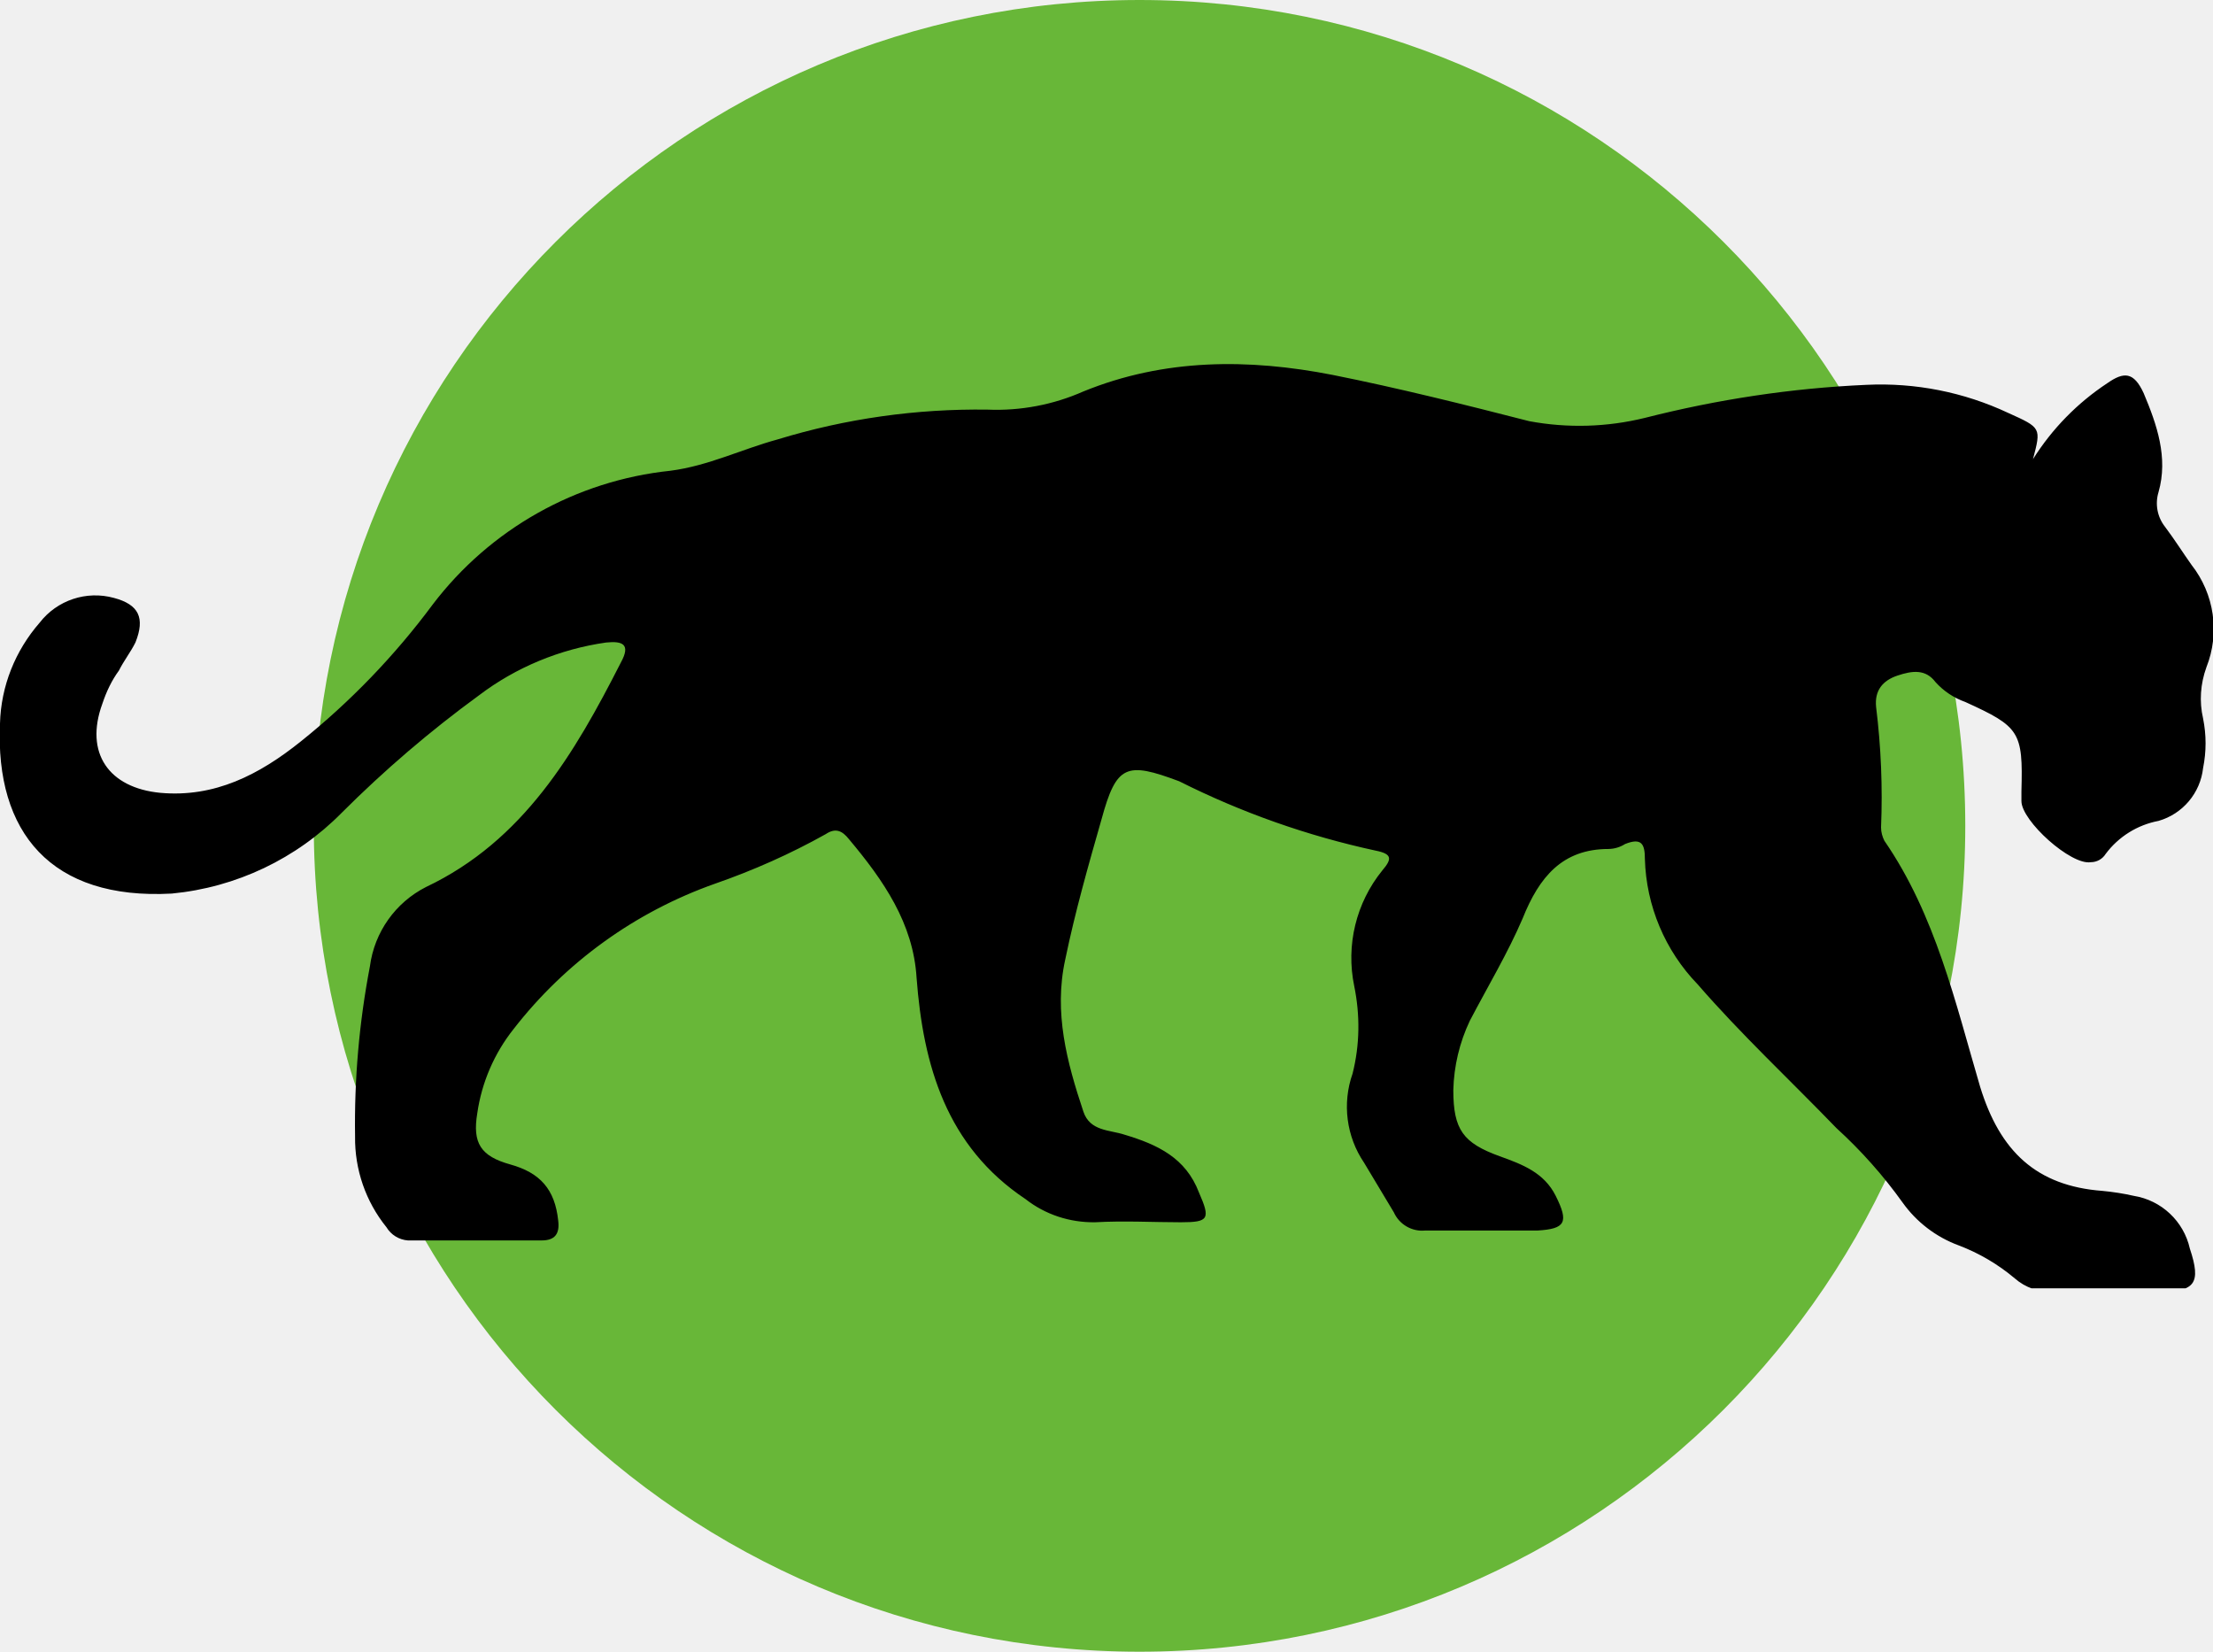
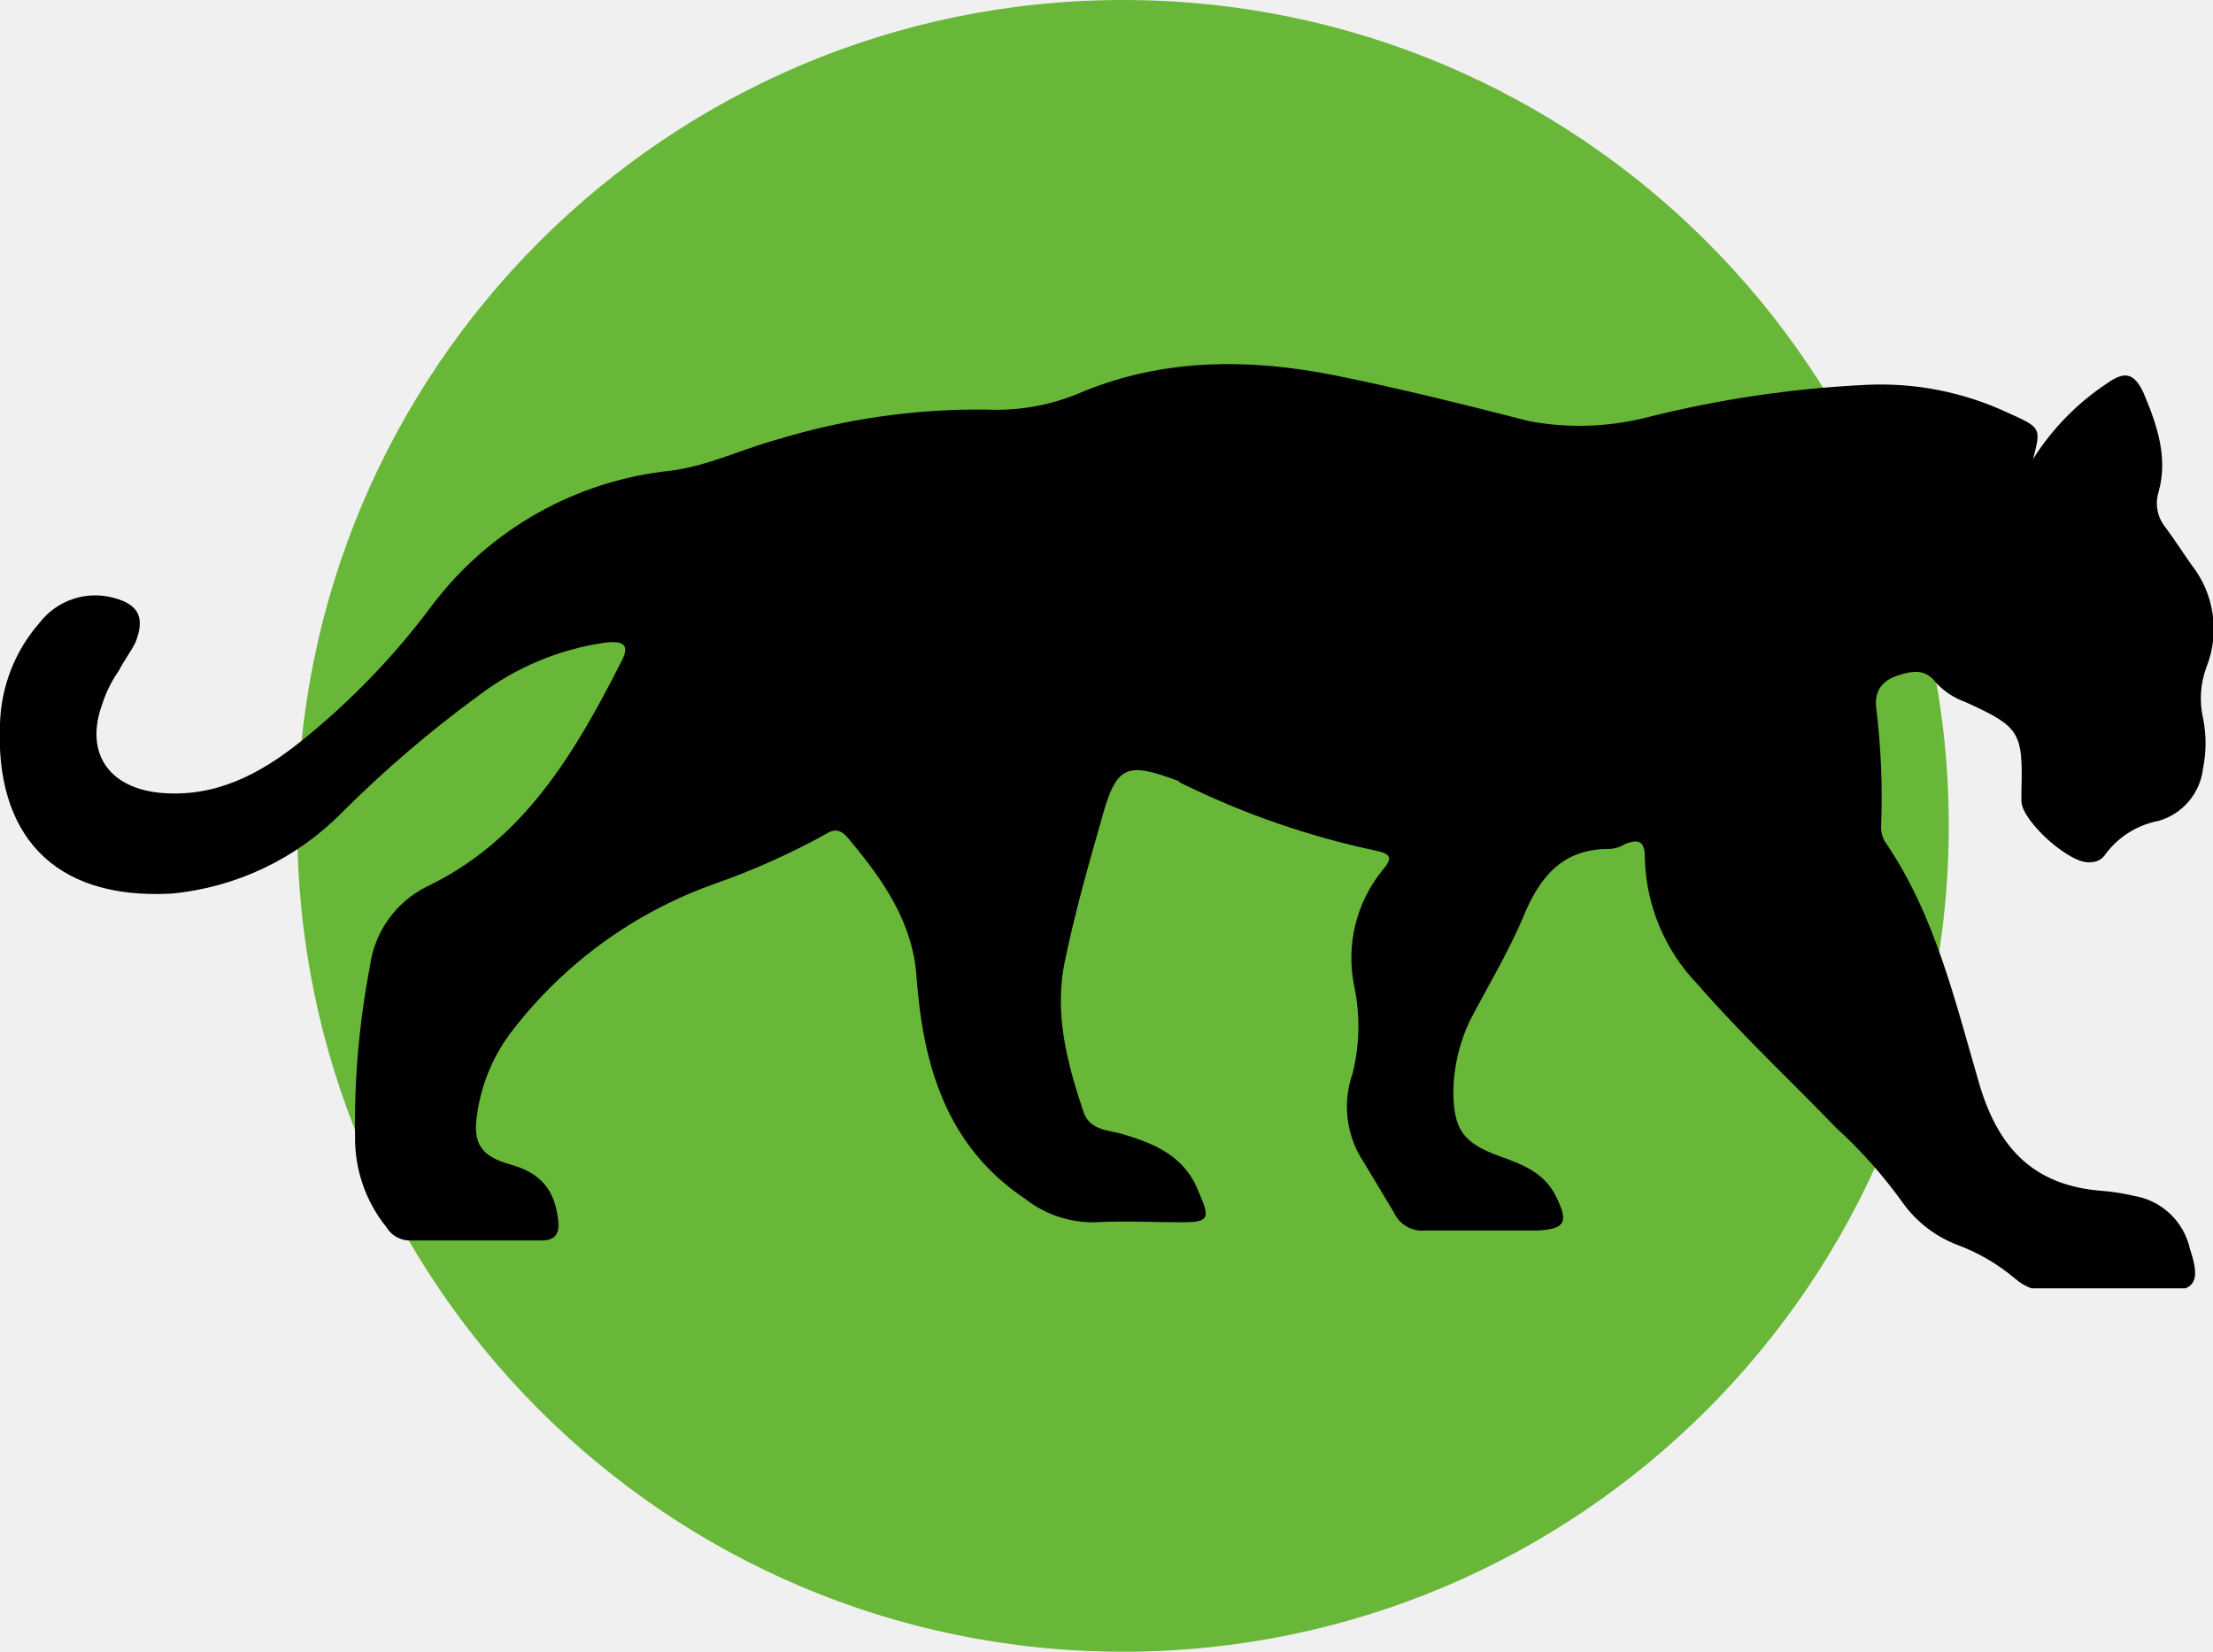
- <svg xmlns="http://www.w3.org/2000/svg" width="67" height="50" fill="none" viewBox="0 0 67 50">
-   <circle cx="34.5" cy="25" r="25" fill="#68B738" />
+ <svg xmlns="http://www.w3.org/2000/svg" width="268" height="200" fill="none" viewBox="0 0 268 200">
+   <circle cx="136" cy="100" r="100" fill="#68B738" />
  <g clip-path="url(#a)">
-     <path fill="#000" d="M61.55 13.9a7.6 7.6 0 0 1 2.25-2.3c.5-.35.8-.35 1.1.3.4.95.75 1.95.45 3a1.15 1.15 0 0 0 .2 1.05c.3.4.55.8.8 1.15a3.14 3.14 0 0 1 .45 3.1c-.18.5-.22 1.03-.1 1.55.1.5.1 1 0 1.5a1.88 1.88 0 0 1-1.35 1.6 2.6 2.6 0 0 0-1.6 1 .53.53 0 0 1-.45.25c-.6.1-2.1-1.25-2.1-1.85v-.3c.05-1.8-.05-1.95-1.7-2.7a2.2 2.2 0 0 1-.9-.6c-.3-.4-.7-.35-1.15-.2-.45.15-.7.45-.65.95.15 1.21.2 2.43.15 3.65 0 .14.04.28.1.4 1.55 2.25 2.15 4.9 2.9 7.45.6 1.95 1.7 3 3.7 3.15.32.03.64.08.95.15a2.08 2.08 0 0 1 1.7 1.6c.35 1.05.15 1.3-.9 1.3h-3.25c-.42.02-.83-.12-1.15-.4a5.86 5.86 0 0 0-1.7-1 3.63 3.63 0 0 1-1.7-1.3 14.3 14.3 0 0 0-2-2.25c-1.4-1.45-2.9-2.85-4.2-4.35a5.69 5.69 0 0 1-1.6-3.8c0-.45-.1-.65-.6-.45a.96.96 0 0 1-.5.15c-1.4 0-2.1.85-2.6 2.1-.45 1.05-1.05 2.05-1.6 3.1A5.2 5.2 0 0 0 44 33c0 1.2.3 1.6 1.4 2 .7.25 1.35.5 1.7 1.2.4.8.3 1-.55 1.05h-3.4a.94.94 0 0 1-.95-.55l-.9-1.5a3.02 3.02 0 0 1-.35-2.7c.22-.87.23-1.77.05-2.65a4.2 4.2 0 0 1 .85-3.5c.3-.35.3-.5-.2-.6a25.03 25.03 0 0 1-5.95-2.1c-1.6-.6-1.9-.5-2.35 1.15-.4 1.4-.8 2.8-1.1 4.25-.35 1.6.05 3.1.55 4.6.2.6.8.55 1.25.7 1 .3 1.85.7 2.25 1.75.35.8.3.9-.55.9-.85 0-1.7-.05-2.6 0-.76.01-1.5-.23-2.1-.7-2.4-1.6-3.1-4.05-3.3-6.7-.1-1.65-1-2.95-2.05-4.2-.2-.25-.4-.35-.7-.15-1.07.6-2.2 1.1-3.35 1.5a13.35 13.35 0 0 0-6.1 4.4 5.31 5.31 0 0 0-1.1 2.55c-.15.9.1 1.3 1 1.55s1.35.75 1.45 1.7c.05.4-.1.6-.5.6h-4.05a.83.83 0 0 1-.65-.4 4.28 4.28 0 0 1-.95-2.75 25.3 25.3 0 0 1 .45-5.15 3.15 3.15 0 0 1 1.7-2.4c2.95-1.4 4.5-4.05 5.9-6.8.3-.55.05-.65-.45-.6-1.4.2-2.73.75-3.85 1.6a35.3 35.3 0 0 0-4.15 3.55 8.34 8.34 0 0 1-5.15 2.45c-3.65.2-5.35-1.85-5.2-5.15.03-1.13.46-2.2 1.2-3.05a2.13 2.13 0 0 1 2.25-.75c.75.2.95.6.65 1.35-.15.3-.35.55-.5.85-.22.3-.38.64-.5 1-.55 1.5.2 2.55 1.75 2.7 1.65.15 3-.55 4.25-1.55 1.5-1.2 2.85-2.6 4-4.15a10.4 10.4 0 0 1 7.2-4.05c1.15-.15 2.15-.65 3.25-.95 2.06-.63 4.2-.93 6.35-.9a6.5 6.5 0 0 0 2.9-.55c2.45-1 5-1 7.55-.5 2 .4 4 .9 5.95 1.4a8.3 8.3 0 0 0 3.5-.1c2.2-.56 4.44-.9 6.7-1a9.08 9.08 0 0 1 4.3.85c1 .45 1 .45.75 1.4Z" />
+     <path fill="#000" d="M246.2 55.6c2.309-3.674 5.378-6.811 9-9.2 2-1.4 3.2-1.4 4.4 1.2 1.6 3.8 3 7.8 1.8 12-.218.712-.26 1.467-.12 2.199.139.732.455 1.419.92 2.001 1.2 1.6 2.2 3.2 3.2 4.6 1.361 1.728 2.244 3.783 2.56 5.959.316 2.176.054 4.398-.76 6.441-.734 1.984-.873 4.138-.4 6.2.4 1.98.4 4.02 0 6-.162 1.483-.762 2.884-1.724 4.024-.961 1.14-2.241 1.967-3.676 2.376-2.558.487-4.841 1.914-6.4 4-.189.307-.454.561-.769.736-.315.175-.67.266-1.031.264-2.4.4-8.4-5-8.4-7.4v-1.2c.2-7.2-.2-7.8-6.8-10.8-1.381-.487-2.619-1.312-3.6-2.4-1.2-1.6-2.8-1.4-4.6-.8-1.8.6-2.8 1.8-2.6 3.8.603 4.842.804 9.725.6 14.6.013.556.15 1.103.4 1.6 6.2 9 8.6 19.6 11.6 29.8 2.4 7.8 6.8 12 14.8 12.6 1.28.102 2.551.303 3.8.6 1.644.264 3.17 1.015 4.383 2.156 1.212 1.141 2.054 2.619 2.417 4.244 1.4 4.2.6 5.2-3.6 5.2h-13c-1.683.085-3.333-.489-4.6-1.6-2.024-1.708-4.323-3.061-6.8-4-2.738-1.011-5.107-2.823-6.8-5.2-2.343-3.273-5.024-6.29-8-9-5.6-5.8-11.6-11.4-16.8-17.4-3.959-4.088-6.242-9.512-6.4-15.2 0-1.8-.4-2.6-2.4-1.8-.599.38-1.291.587-2 .6-5.6 0-8.4 3.4-10.4 8.4-1.8 4.2-4.2 8.2-6.4 12.4-1.247 2.629-1.929 5.491-2 8.4 0 4.8 1.2 6.4 5.6 8 2.8 1 5.4 2 6.8 4.8 1.6 3.2 1.2 4-2.2 4.2h-13.6c-.784.078-1.573-.093-2.254-.488-.682-.395-1.223-.994-1.546-1.712l-3.6-6c-1.061-1.566-1.741-3.358-1.984-5.234-.243-1.875-.043-3.782.584-5.566.866-3.473.934-7.097.2-10.6-.504-2.44-.461-4.961.127-7.382.588-2.421 1.706-4.681 3.273-6.618 1.2-1.4 1.2-2-.8-2.4-8.178-1.737-16.107-4.492-23.6-8.2-.053 0-.104-.021-.141-.059-.038-.037-.059-.088-.059-.141-6.4-2.4-7.6-2-9.4 4.6C131.8 104.8 130.2 110.4 129 116.2c-1.4 6.4.2 12.4 2.2 18.4.8 2.4 3.2 2.2 5 2.8 4 1.2 7.4 2.8 9 7 1.4 3.2 1.2 3.6-2.2 3.6-3.4 0-6.8-.2-10.4 0-3.038.055-6.003-.933-8.4-2.8-9.6-6.4-12.4-16.2-13.2-26.8-.4-6.6-4-11.8-8.2-16.8-.8-1-1.6-1.4-2.8-.6-4.293 2.367-8.775 4.374-13.4 6-9.652 3.408-18.121 9.517-24.4 17.6-2.345 2.95-3.863 6.47-4.4 10.2-.6 3.6.4 5.2 4 6.2s5.4 3 5.8 6.8c.2 1.6-.4 2.4-2 2.4H49.4c-.53-.038-1.043-.203-1.496-.481-.453-.279-.831-.663-1.104-1.119-2.512-3.111-3.857-7.002-3.8-11-.105-6.91.498-13.813 1.8-20.6.267-2.033 1.026-3.97 2.211-5.642 1.185-1.673 2.76-3.032 4.589-3.958 11.8-5.6 18-16.2 23.6-27.2 1.2-2.2.2-2.6-1.8-2.4-5.597.777-10.901 2.981-15.4 6.4a141.246 141.246 0 0 0-16.6 14.2c-5.501 5.587-12.795 9.057-20.6 9.8C6.2 109-.6 100.8 0 87.6c.134-4.501 1.831-8.815 4.8-12.2 1.032-1.338 2.439-2.338 4.043-2.872 1.603-.534 3.329-.579 4.957-.128 3 .8 3.8 2.4 2.6 5.4-.6 1.2-1.4 2.2-2 3.4-.863 1.226-1.537 2.574-2 4-2.2 6 .8 10.2 7 10.8 6.6.6 12-2.2 17-6.2 6.024-4.824 11.401-10.403 16-16.6 3.438-4.525 7.768-8.297 12.722-11.084 4.953-2.786 10.425-4.527 16.078-5.116 4.6-.6 8.6-2.6 13-3.8a83.019 83.019 0 0 1 25.4-3.6c3.984.166 7.953-.587 11.6-2.2 9.8-4 20-4 30.2-2 8 1.6 16 3.6 23.8 5.6 4.642.865 9.415.729 14-.4 8.777-2.225 17.756-3.565 26.8-4 5.925-.288 11.83.879 17.2 3.4 4 1.8 4 1.8 3 5.6Z" />
  </g>
  <defs>
    <clipPath id="a">
-       <path fill="#fff" d="M0 11h67v28H0z" />
+       <path fill="#fff" d="M0 44h268v112H0z" />
    </clipPath>
  </defs>
</svg>
